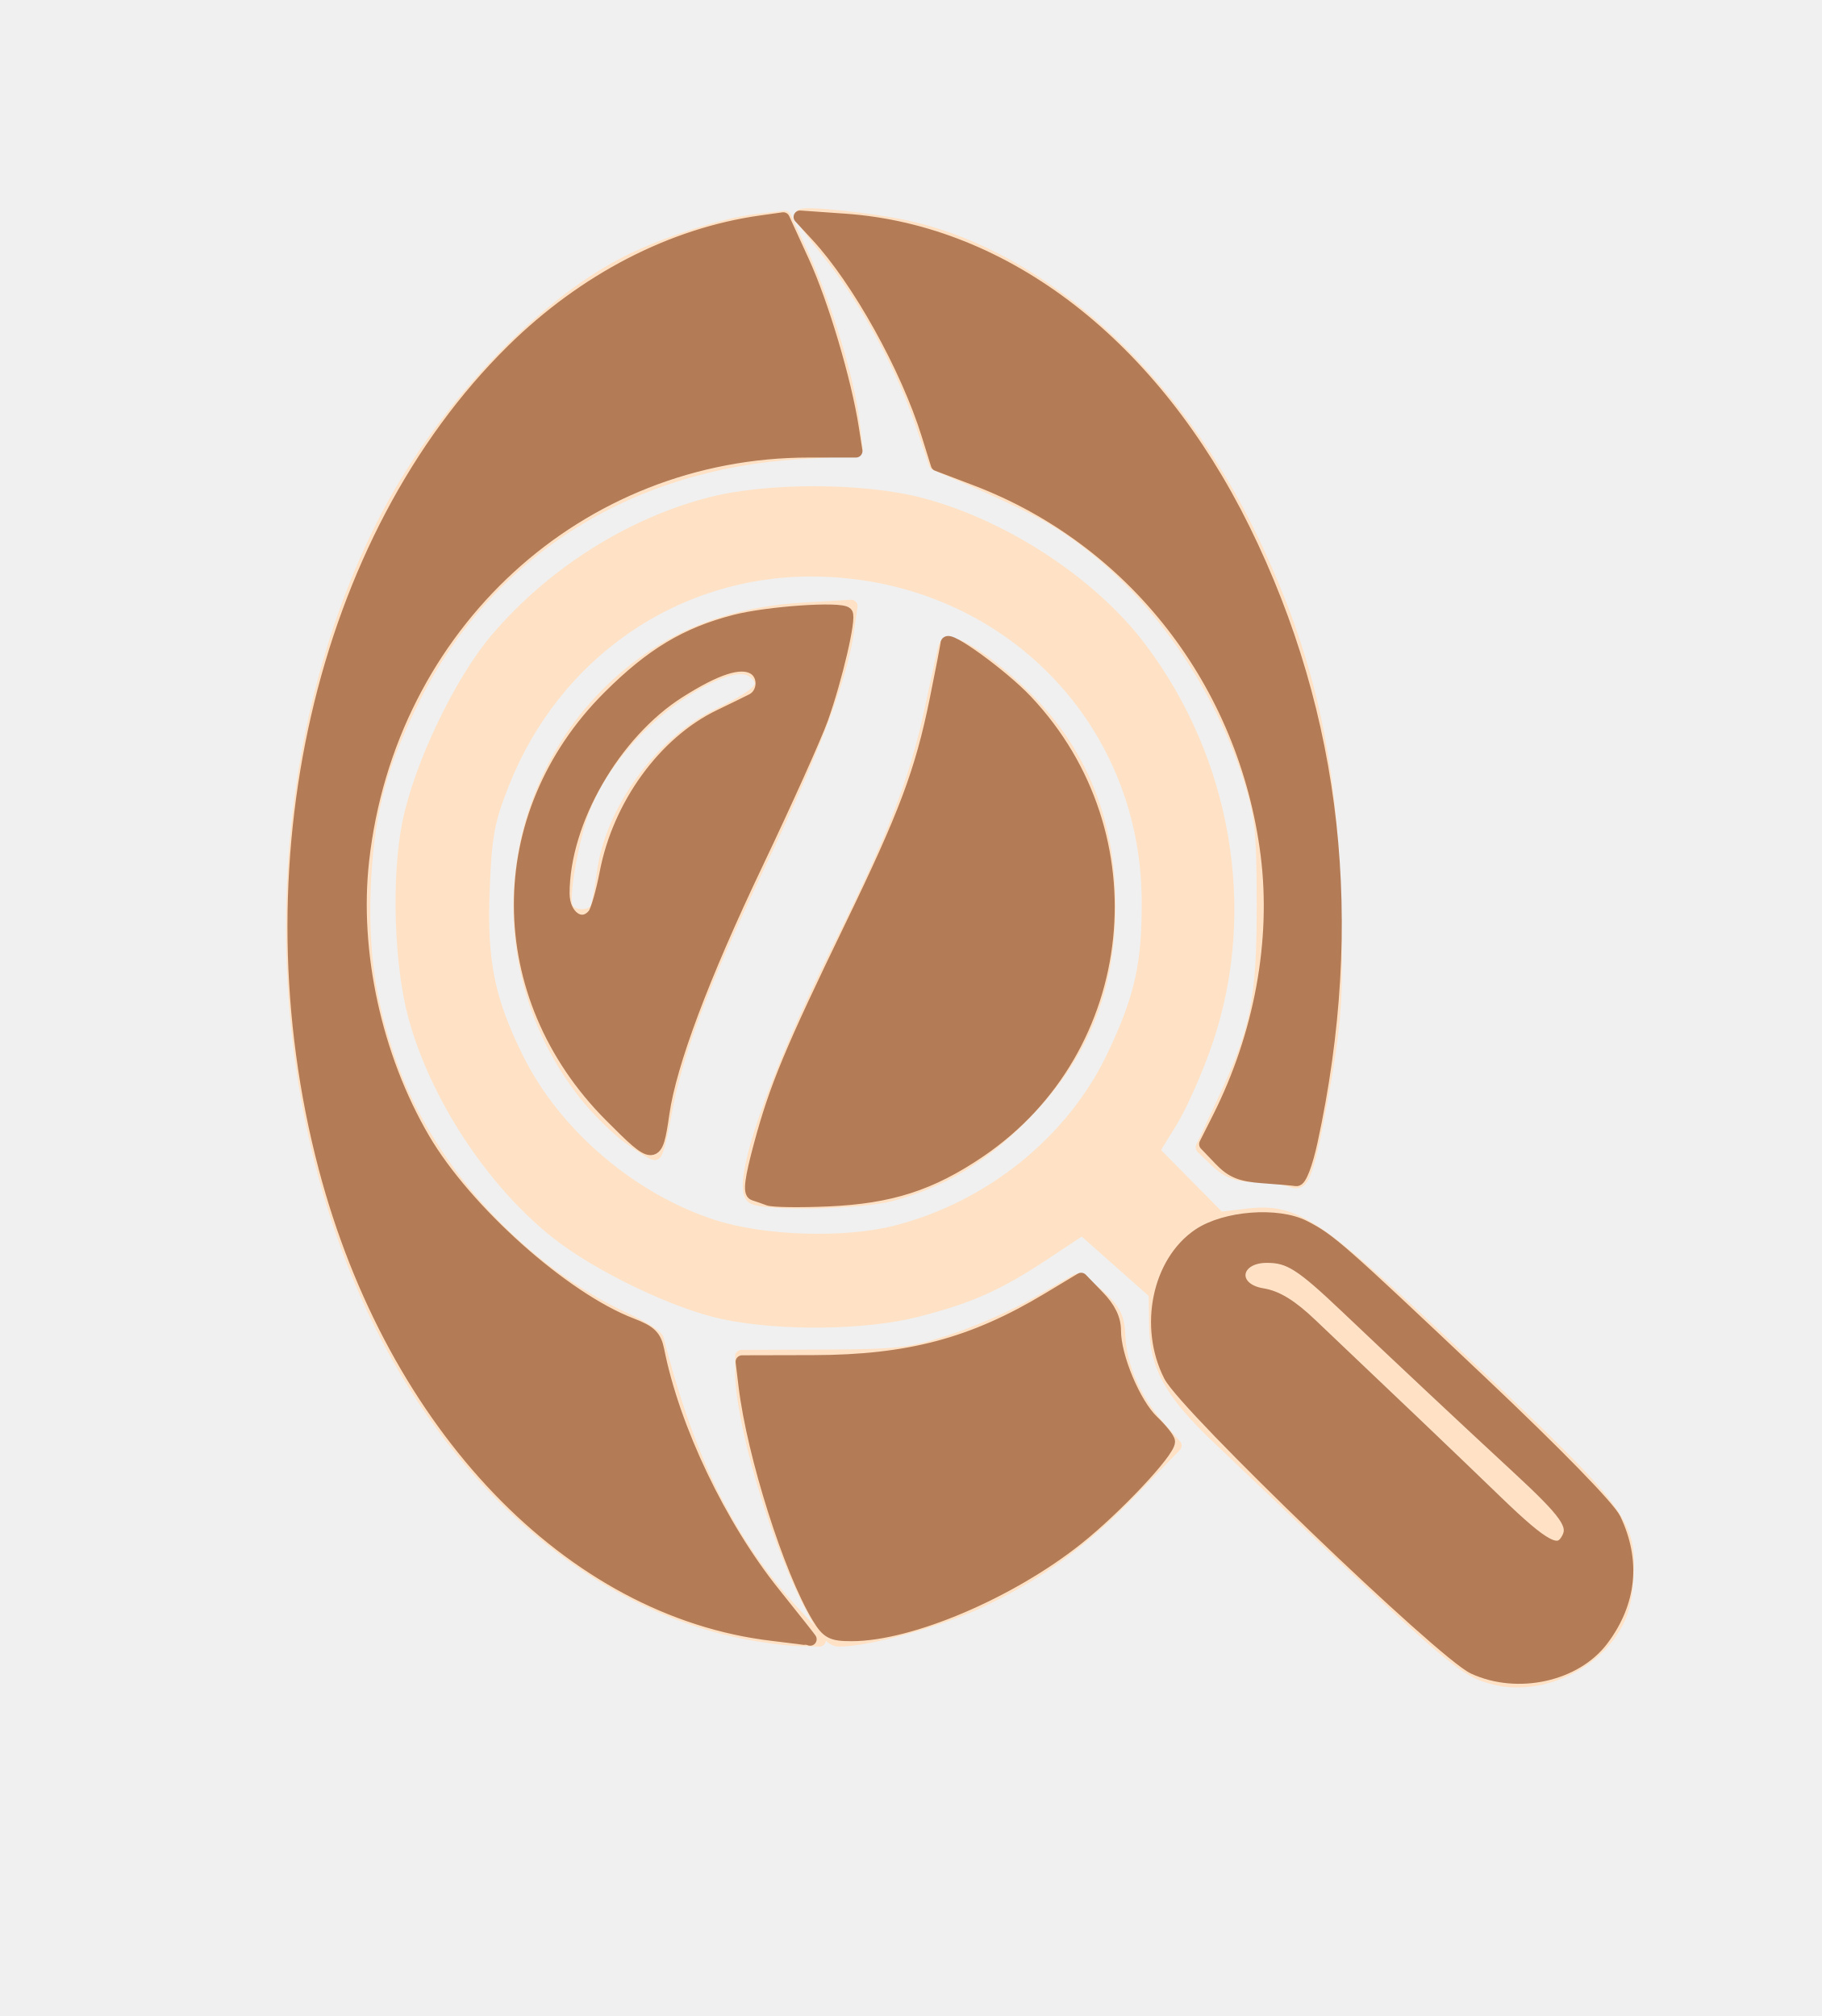
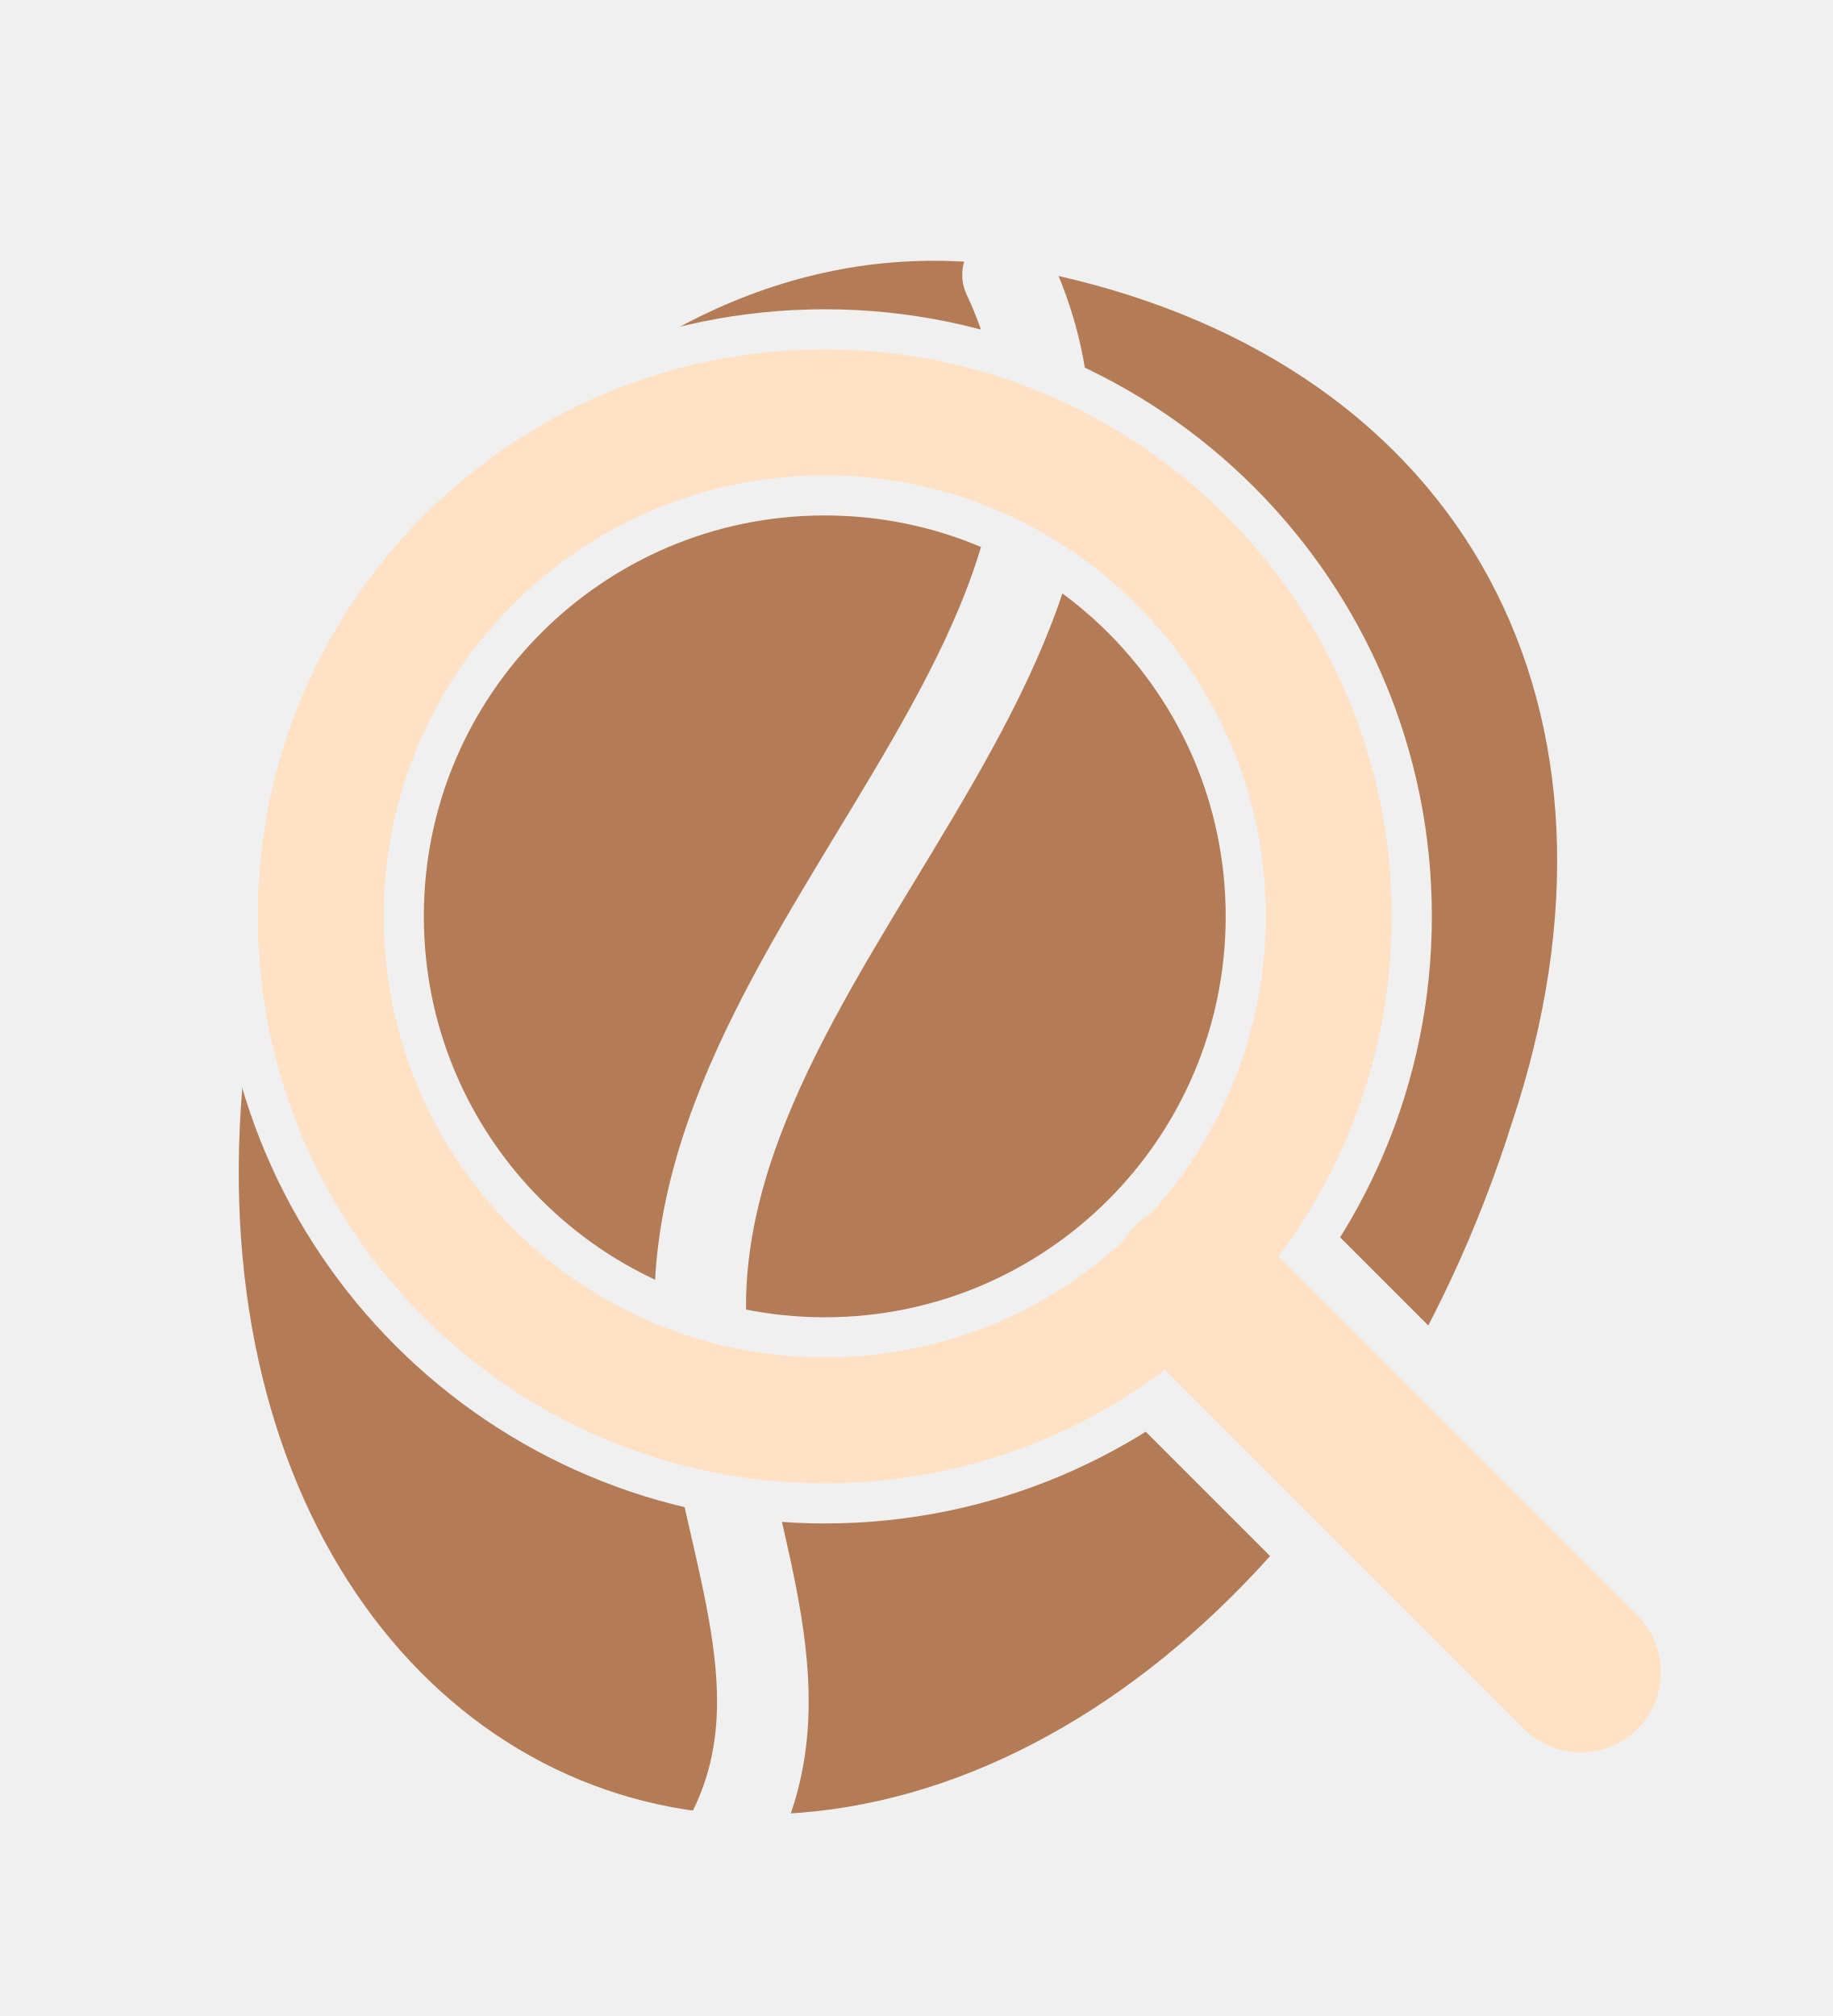
- <svg xmlns="http://www.w3.org/2000/svg" version="1.1" id="svg1" width="337" height="373" viewBox="0 0 337 373">
-   <defs id="defs1" />
-   <g id="g1">
-     <g id="g2" transform="translate(9.168176,-12.54593)">
-       <path fill="#ffe2c5" stroke="#ffe2c5" stroke-width="2.4" stroke-linejoin="round" paint-order="stroke fill" d="m 267.5,323.093 c -6.074,-1.509 -7.067,-2.371 -51.344,-44.55 -8.744,-8.329 -11.456,-13.202 -11.559,-20.766 l -0.082,-6 -6.741,-5.977 -6.741,-5.977 -6.924,4.603 c -8.608,5.723 -13.913,8.093 -23.738,10.606 -9.477,2.424 -25.142,2.616 -35.556,0.436 -8.944,-1.872 -23.335,-8.783 -31.037,-14.906 C 81.898,231.12 71.507,215.269 67.514,200.5 c -2.583,-9.554 -3.078,-25.587 -1.097,-35.546 2.11,-10.609 9.601,-26.307 16.309,-34.177 10.226,-11.997 24.383,-21.022 39.138,-24.951 10.718,-2.854 28.646,-2.828 39.491,0.056 15.221,4.048 31.307,14.62 40.301,26.486 15.797,20.841 20.528,48.5 12.42,72.603 -1.753,5.209 -4.715,11.959 -6.583,15 l -3.396,5.528 6.157,6.235 6.157,6.235 5.182,-0.609 c 9.044,-1.063 12.74,1.477 40.906,28.11 28.408,26.861 29.962,28.934 29.315,39.094 -0.301,4.72 -1.054,7.173 -3.119,10.153 -4.555,6.573 -13.779,10.218 -21.196,8.375 z M 156.54,240.485 C 174.029,236.039 189.289,223.713 196.756,208 c 5.161,-10.861 6.555,-17.093 6.472,-28.948 -0.239,-34.33 -27.423,-60.977 -62.268,-61.037 -25.315,-0.044 -47.573,15.344 -57.117,39.485 -2.73,6.904 -3.225,9.578 -3.618,19.526 -0.531,13.446 0.889,20.511 6.329,31.474 6.942,13.991 21.056,26.036 36.236,30.924 9.312,2.998 24.278,3.469 33.75,1.061 z m -26.417,-6.388 c -3.01,-1.907 4.046,-22.409 15.867,-46.097 10.048,-20.138 14.292,-31.098 17.036,-44 1.228,-5.775 2.397,-11.093 2.598,-11.817 0.585,-2.109 7.835,2.463 14.891,9.39 10.192,10.006 15.452,23.019 15.474,38.282 0.023,16.073 -5.045,28.281 -16.458,39.644 -7.364,7.332 -14.674,11.654 -23.84,14.094 -5.738,1.528 -23.401,1.875 -25.567,0.503 z m -22.93,-11.073 c -2.259,-1.636 -5.892,-5.233 -8.072,-7.991 -20.376,-25.778 -14.389,-63.387 12.947,-81.338 7.592,-4.985 16.793,-7.835 27.318,-8.46 l 8.886,-0.528 -0.707,4.896 c -1.231,8.533 -6.473,22.27 -16.56,43.396 -10.388,21.757 -15.317,34.951 -17.235,46.136 -0.647,3.775 -1.468,6.864 -1.823,6.864 -0.356,0 -2.495,-1.339 -4.754,-2.975 z M 101.349,180.25 c 0.266,-0.963 0.761,-3.806 1.101,-6.318 1.544,-11.412 10.583,-23.854 21.088,-29.025 7.721,-3.801 9.22,-5.289 7.462,-7.407 -1.798,-2.166 -5.04,-1.852 -10.421,1.009 -9.897,5.262 -18.758,15.078 -22.06,24.437 -2.034,5.764 -3.671,15.494 -2.932,17.42 0.845,2.201 5.145,2.114 5.761,-0.117 z M 128,314.484 C 101.312,309.031 76.6,288.062 61.514,258.068 39.363,214.028 39.413,153.89 61.636,109.691 71.963,89.152 90.403,69.345 106.981,60.984 c 6.672,-3.365 17.78,-6.938 23.749,-7.64 l 5.273,-0.62 3.459,7.487 c 4.017,8.694 8.286,22.794 9.164,30.268 l 0.612,5.205 -10.369,0.61 C 106.961,98.173 81.067,114.569 67.479,141.5 c -6.139,12.168 -8.502,20.842 -9.189,33.729 -0.687,12.892 0.758,23.025 4.929,34.558 7.118,19.684 24.156,38.086 43.435,46.912 3.02,1.383 5.622,3.028 5.783,3.657 5.963,23.315 13.705,38.53 26.405,51.894 l 3.564,3.75 -3.953,-0.094 C 136.279,315.854 131.575,315.214 128,314.484 Z M 140.369,308.75 c -6.257,-12.409 -12.377,-33.493 -12.366,-42.61 l 0.003,-2.64 15.247,-0.061 c 13.856,-0.056 16.022,-0.314 23.747,-2.833 4.675,-1.524 11.65,-4.6 15.5,-6.834 3.85,-2.234 7.249,-4.193 7.553,-4.354 0.304,-0.161 2.139,1.16 4.078,2.936 2.896,2.654 3.555,3.996 3.693,7.536 0.211,5.388 2.915,11.605 7.139,16.416 l 3.252,3.704 -7.857,8.103 c -9.599,9.899 -17.551,15.707 -28.514,20.828 -7.516,3.511 -20.481,7.06 -25.789,7.06 -1.517,0 -2.954,-1.832 -5.686,-7.25 z M 229.5,230.941 c -1.1,-0.44 -4,-0.832 -6.445,-0.871 -3.358,-0.053 -5.105,-0.703 -7.145,-2.657 l -2.699,-2.586 3.882,-8.285 C 223.401,203.082 224.5,197.66 224.5,180 c 0,-13.459 -0.309,-16.488 -2.344,-23 -6.365,-20.365 -20.62,-39.155 -36.974,-48.739 -2.431,-1.425 -8.225,-4.23 -12.875,-6.234 l -8.455,-3.643 -2.499,-7.442 C 157.888,80.619 150.92,67.759 144.452,59.749 141.453,56.036 139,52.781 139,52.517 c 0,-0.807 13.108,0.561 19.819,2.068 24.991,5.611 49.221,27.654 63.659,57.916 10.296,21.578 14.483,40.023 15.21,67 0.436,16.187 0.205,20.851 -1.561,31.5 -1.14,6.875 -2.648,14.354 -3.35,16.621 -1.096,3.538 -1.56,4.007 -3.277,3.32 z" id="path3" />
-       <path fill="#b47c56" stroke="#b47c56" stroke-width="2.4" stroke-linejoin="round" paint-order="stroke fill" d="m 263.5,321.127 c -5.829,-2.666 -53.352,-48.376 -56.25,-54.103 -4.56,-9.012 -2.103,-20.934 5.354,-25.983 4.848,-3.282 14.563,-4.033 19.49,-1.506 4.736,2.429 6.425,3.915 32.55,28.615 14.06,13.294 23.819,23.305 24.864,25.508 3.649,7.691 2.87,15.33 -2.265,22.202 -4.942,6.613 -15.621,8.982 -23.742,5.268 z m 17.375,-23.893 c 1.367,-2.554 -0.212,-4.789 -9.375,-13.267 -9.593,-8.876 -21.347,-19.898 -31.526,-29.565 C 231.517,246.371 229.361,245 225.188,245 c -6.337,0 -7.075,6.078 -0.861,7.088 2.696,0.438 5.31,2.047 8.964,5.515 16.106,15.289 26.198,24.927 34.208,32.669 9.124,8.818 11.671,10.144 13.375,6.961 z M 133.81,314.957 C 96.374,310.591 63.58,276.412 50.957,228.602 36.307,173.115 50.276,112.245 85.659,77.38 98.937,64.296 115.148,55.907 131.615,53.597 l 4.115,-0.577 3.667,8.022 c 3.541,7.747 7.75,21.924 9.117,30.709 L 149.176,96 h -8.63 c -42.694,0 -77.765,32.173 -82.63,75.802 -1.88,16.858 2.352,36.247 11.229,51.446 7.806,13.365 25.962,29.572 38.487,34.356 3.46,1.321 4.377,2.216 4.884,4.762 2.896,14.555 11.467,32.509 21.47,44.977 3.821,4.762 6.849,8.599 6.73,8.527 -0.119,-0.072 -3.227,-0.482 -6.906,-0.912 z M 142.197,311.75 C 136.958,303.091 130.19,281.734 128.651,269 l -0.544,-4.5 13.197,-0.031 c 17.632,-0.042 29.47,-3.191 43.361,-11.537 l 6.164,-3.704 3.086,3.184 c 2.127,2.194 3.086,4.167 3.086,6.348 0,4.811 3.645,13.525 7.003,16.743 1.648,1.579 2.997,3.278 2.997,3.775 0,1.888 -9.8,12.305 -16.89,17.954 C 177.665,307.145 159.206,315 148.352,315 c -3.655,0 -4.439,-0.414 -6.155,-3.25 z M 133,234.411 c -0.825,-0.313 -2.036,-0.735 -2.692,-0.937 -0.866,-0.267 -0.542,-2.778 1.183,-9.171 2.866,-10.623 5.702,-17.437 16.774,-40.304 10.051,-20.758 13.02,-28.676 15.72,-41.923 C 165.093,136.637 166,131.923 166,131.602 c 0,-1.481 10.211,5.928 14.662,10.64 23.334,24.698 19.233,64.338 -8.615,83.275 -9.012,6.128 -16.481,8.537 -28.047,9.046 -5.225,0.23 -10.175,0.162 -11,-0.151 z m 91.392,-4.143 c -4.031,-0.286 -5.681,-0.961 -7.826,-3.199 l -2.717,-2.836 2.452,-4.866 c 7.738,-15.359 10.936,-32.808 8.922,-48.692 -4.022,-31.73 -24.649,-58.323 -53.868,-69.448 l -7.145,-2.72 -1.713,-5.503 C 158.614,80.535 149.634,64.383 141.976,56.095 l -3.146,-3.405 8.335,0.59 c 29.741,2.105 57.005,23.262 73.735,57.219 17.068,34.642 21.268,72.775 12.474,113.25 -0.908,4.181 -2.062,7.172 -2.725,7.065 -0.632,-0.102 -3.448,-0.348 -6.258,-0.547 z M 103.761,218.957 C 81.64,196.747 81.523,163.427 103.488,141.5 c 7.859,-7.846 14.307,-11.72 23.366,-14.041 6.053,-1.551 19.441,-2.475 20.515,-1.416 0.743,0.733 -1.892,12.059 -4.527,19.457 -1.175,3.3 -6.608,15.396 -12.073,26.879 -10.005,21.023 -15.963,36.914 -17.296,46.132 -1.253,8.665 -1.513,8.677 -9.711,0.446 z M 100.734,181.75 c 0.538,-0.688 1.535,-4.157 2.214,-7.71 2.394,-12.524 10.792,-24.107 21.052,-29.037 2.475,-1.189 5.175,-2.51 6,-2.935 2.315,-1.193 2.411,-4.778 0.159,-5.983 -2.484,-1.33 -6.823,0.072 -13.69,4.422 C 104.427,148.136 95,164.533 95,177.849 c 0,4.354 3.509,6.741 5.734,3.901 z" id="path2" />
-     </g>
-   </g>
+ <svg xmlns="http://www.w3.org/2000/svg" viewBox="0 0 80 88" shape-rendering="geometricPrecision">
+   <mask id="cut" maskUnits="userSpaceOnUse" x="0" y="0" width="80" height="88">
+     <rect width="80" height="88" fill="white" />
+     <path d="M44 12C52 29 27 43 31 61c1 7 4 13 1 19" fill="none" stroke="black" stroke-width="4" stroke-linecap="round" />
+     <circle cx="36" cy="40" r="22" fill="none" stroke="black" stroke-width="9" />
+     <path d="m53 57 16 16" stroke="black" stroke-width="12" stroke-linecap="round" />
+   </mask>
+   <path d="M46 12C29 8 14 24 11 44c-3 19 6 33 19 35 15 2 30-11 36-30 6-18-2-33-20-37Z" fill="#b47c56" mask="url(#cut)" />
+   <circle cx="36" cy="40" r="22" fill="none" stroke="#ffe2c5" stroke-width="5.5" />
+   <path d="m52 56 17 17" fill="none" stroke="#ffe2c5" stroke-width="7" stroke-linecap="round" />
</svg>
